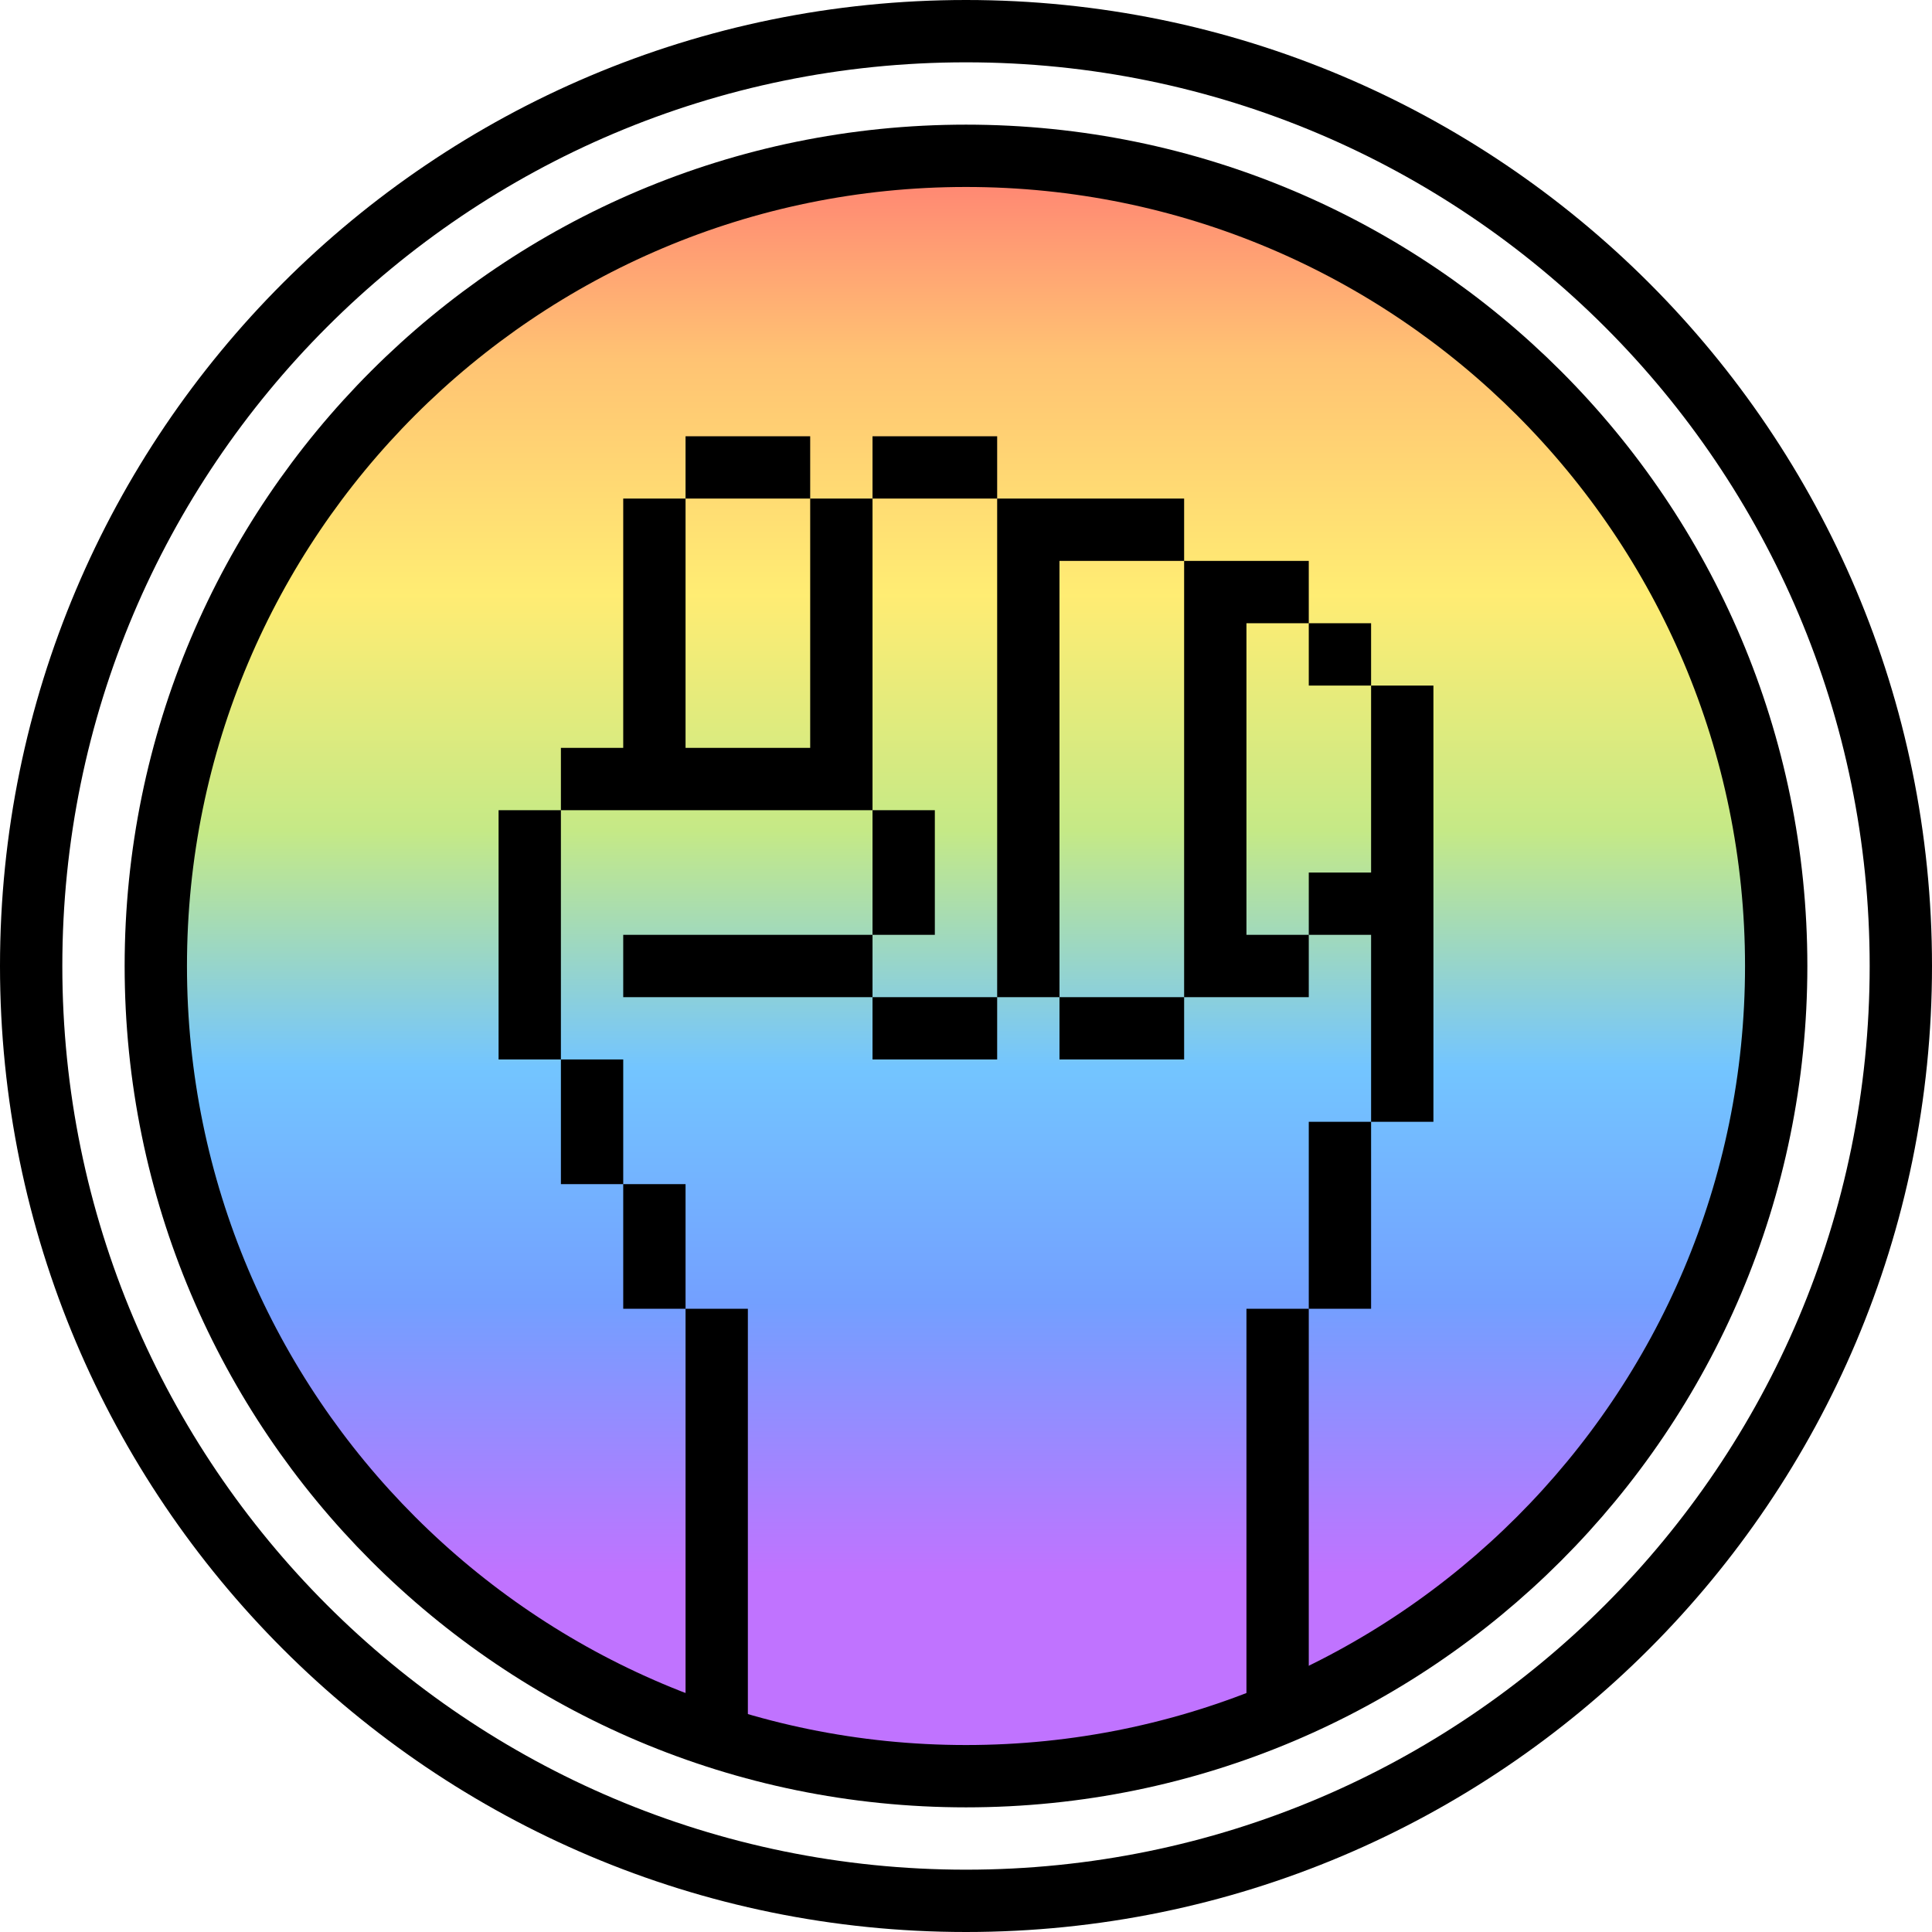
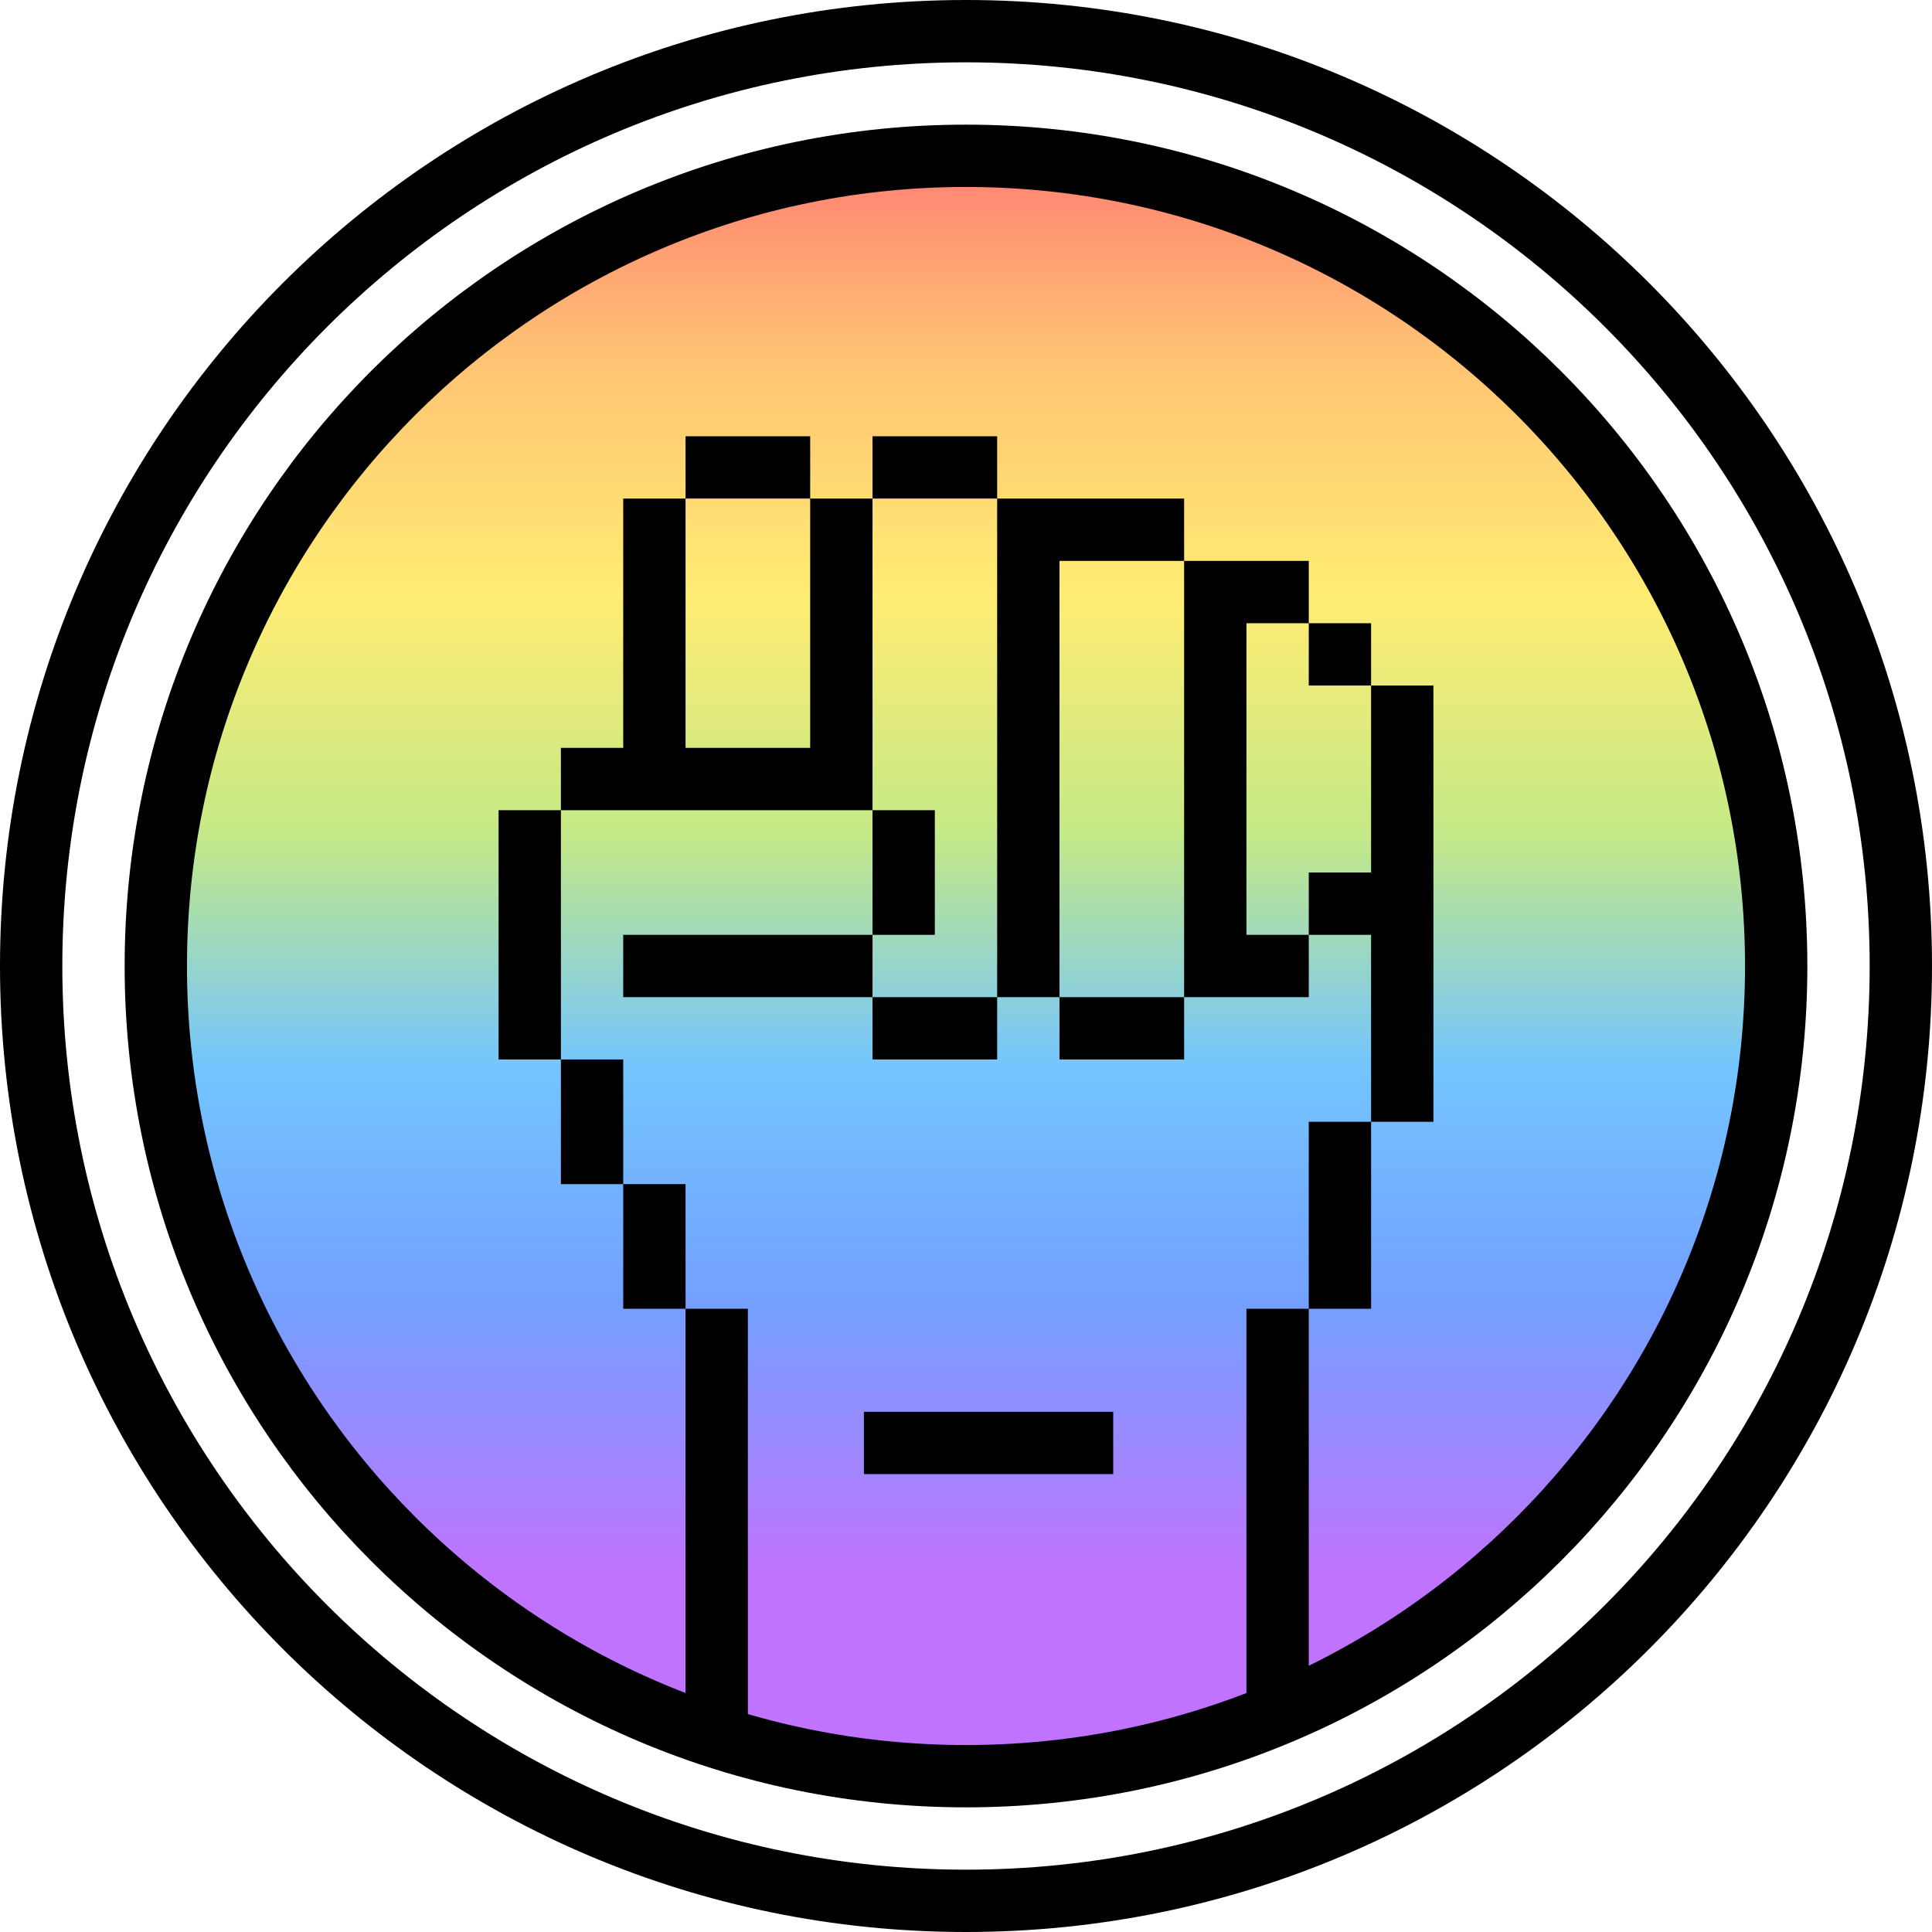
<svg xmlns="http://www.w3.org/2000/svg" width="100%" height="100%" viewBox="0 0 300 300" version="1.1" xml:space="preserve" style="fill-rule:evenodd;clip-rule:evenodd;">
  <g transform="matrix(9.67742,0,0,9.67742,0,0)">
    <circle cx="15.5" cy="15.5" r="15" style="fill:none;stroke:black;stroke-width:1px;" />
  </g>
  <g transform="matrix(9.67742,0,0,9.67742,0,0)">
    <circle cx="15.5" cy="15.5" r="13" style="fill:url(#_Linear1);stroke:black;stroke-width:1px;" />
+     <g transform="matrix(0.103333,0,0,0.103333,0,0)">
+       <path d="M87.097,125.806L87.097,116.129L96.774,116.129L96.774,77.419L106.452,77.419L106.452,116.129L125.806,116.129L125.806,77.419L135.484,77.419L135.484,125.806L87.097,125.806ZM135.484,125.806L145.161,125.806L145.161,145.161L135.484,145.161L135.484,125.806ZM135.484,145.161L135.484,154.839L96.774,154.839L96.774,145.161L135.484,145.161ZM135.484,154.839L154.839,154.839L154.839,164.516L135.484,164.516L135.484,154.839ZM154.839,154.839L154.839,77.419L183.871,77.419L183.871,87.097L164.516,87.097L164.516,154.839L154.839,154.839ZM164.516,154.839L183.871,154.839L183.871,164.516L164.516,164.516L164.516,154.839ZM183.871,154.839L183.871,87.097L203.226,87.097L203.226,96.774L193.548,96.774L193.548,145.161L203.226,145.161L203.226,154.839L183.871,154.839ZM203.226,145.161L203.226,135.484L212.903,135.484L212.903,106.452L222.581,106.452L222.581,174.194L212.903,174.194L212.903,145.161L203.226,145.161ZM212.903,106.452L203.226,106.452L203.226,96.774L212.903,96.774L212.903,106.452ZM154.839,77.419L135.484,77.419L135.484,67.742L154.839,67.742L154.839,77.419ZM125.806,77.419L106.452,77.419L106.452,67.742L125.806,67.742L125.806,77.419ZM212.903,174.194L212.903,203.226L203.226,203.226L203.226,174.194L212.903,174.194ZM96.774,183.871L106.452,183.871L106.452,203.226L96.774,203.226L96.774,183.871ZM87.097,164.516L96.774,164.516L96.774,183.871L87.097,183.871L87.097,164.516ZM87.097,125.806L87.097,164.516L77.419,164.516L77.419,125.806L87.097,125.806ZM106.452,203.226L116.129,203.226L116.129,270.968L106.452,270.968L106.452,203.226ZM203.226,203.226L203.226,266.129L193.548,270.968L193.548,203.226L203.226,203.226ZM172.859,228.899L134.149,228.899L134.149,219.221L172.859,219.221L172.859,228.899Z" />
+     </g>
  </g>
-   <path d="M116.129,203.226L106.452,203.226L106.452,270.968L116.129,270.968L116.129,203.226ZM193.548,203.226L203.226,203.226L203.226,266.129L193.548,270.968L193.548,203.226ZM106.452,183.871L96.774,183.871L96.774,203.226L106.452,203.226L106.452,183.871ZM212.903,174.194L203.226,174.194L203.226,203.226L212.903,203.226L212.903,174.194ZM96.774,164.516L87.097,164.516L87.097,183.871L96.774,183.871L96.774,164.516ZM212.903,106.452L212.903,135.484L203.226,135.484L203.226,145.161L212.903,145.161L212.903,174.194L222.581,174.194L222.581,106.452L212.903,106.452ZM154.839,154.839L135.484,154.839L135.484,164.516L154.839,164.516L154.839,154.839ZM183.871,154.839L164.516,154.839L164.516,164.516L183.871,164.516L183.871,154.839ZM87.097,125.806L77.419,125.806L77.419,164.516L87.097,164.516L87.097,125.806ZM135.484,145.161L96.774,145.161L96.774,154.839L135.484,154.839L135.484,145.161ZM203.226,87.097L183.871,87.097L183.871,154.839L203.226,154.839L203.226,145.161L193.548,145.161L193.548,96.774L203.226,96.774L203.226,87.097ZM183.871,77.419L154.839,77.419L154.839,154.839L164.516,154.839L164.516,87.097L183.871,87.097L183.871,77.419ZM145.161,125.806L135.484,125.806L135.484,145.161L145.161,145.161L145.161,125.806ZM96.774,116.129L87.097,116.129L87.097,125.806L135.484,125.806L135.484,77.419L125.806,77.419L125.806,116.129L106.452,116.129L106.452,77.419L96.774,77.419L96.774,116.129ZM212.903,96.774L203.226,96.774L203.226,106.452L212.903,106.452L212.903,96.774ZM154.839,67.742L135.484,67.742L135.484,77.419L154.839,77.419L154.839,67.742ZM125.806,67.742L106.452,67.742L106.452,77.419L125.806,77.419L125.806,67.742Z" />
  <defs>
    <linearGradient id="_Linear1" x1="0" y1="0" x2="1" y2="0" gradientUnits="userSpaceOnUse" gradientTransform="matrix(1.65327e-15,27,-27,1.65327e-15,15.5,2)">
      <stop offset="0" style="stop-color:rgb(255,0,0);stop-opacity:0.55" />
      <stop offset="0.14" style="stop-color:rgb(255,145,0);stop-opacity:0.55" />
      <stop offset="0.28" style="stop-color:rgb(255,221,0);stop-opacity:0.55" />
      <stop offset="0.42" style="stop-color:rgb(149,215,35);stop-opacity:0.55" />
      <stop offset="0.56" style="stop-color:rgb(0,149,255);stop-opacity:0.55" />
      <stop offset="0.7" style="stop-color:rgb(0,81,255);stop-opacity:0.55" />
      <stop offset="0.86" style="stop-color:rgb(140,0,255);stop-opacity:0.55" />
      <stop offset="1" style="stop-color:rgb(140,0,255);stop-opacity:0.55" />
    </linearGradient>
  </defs>
</svg>
